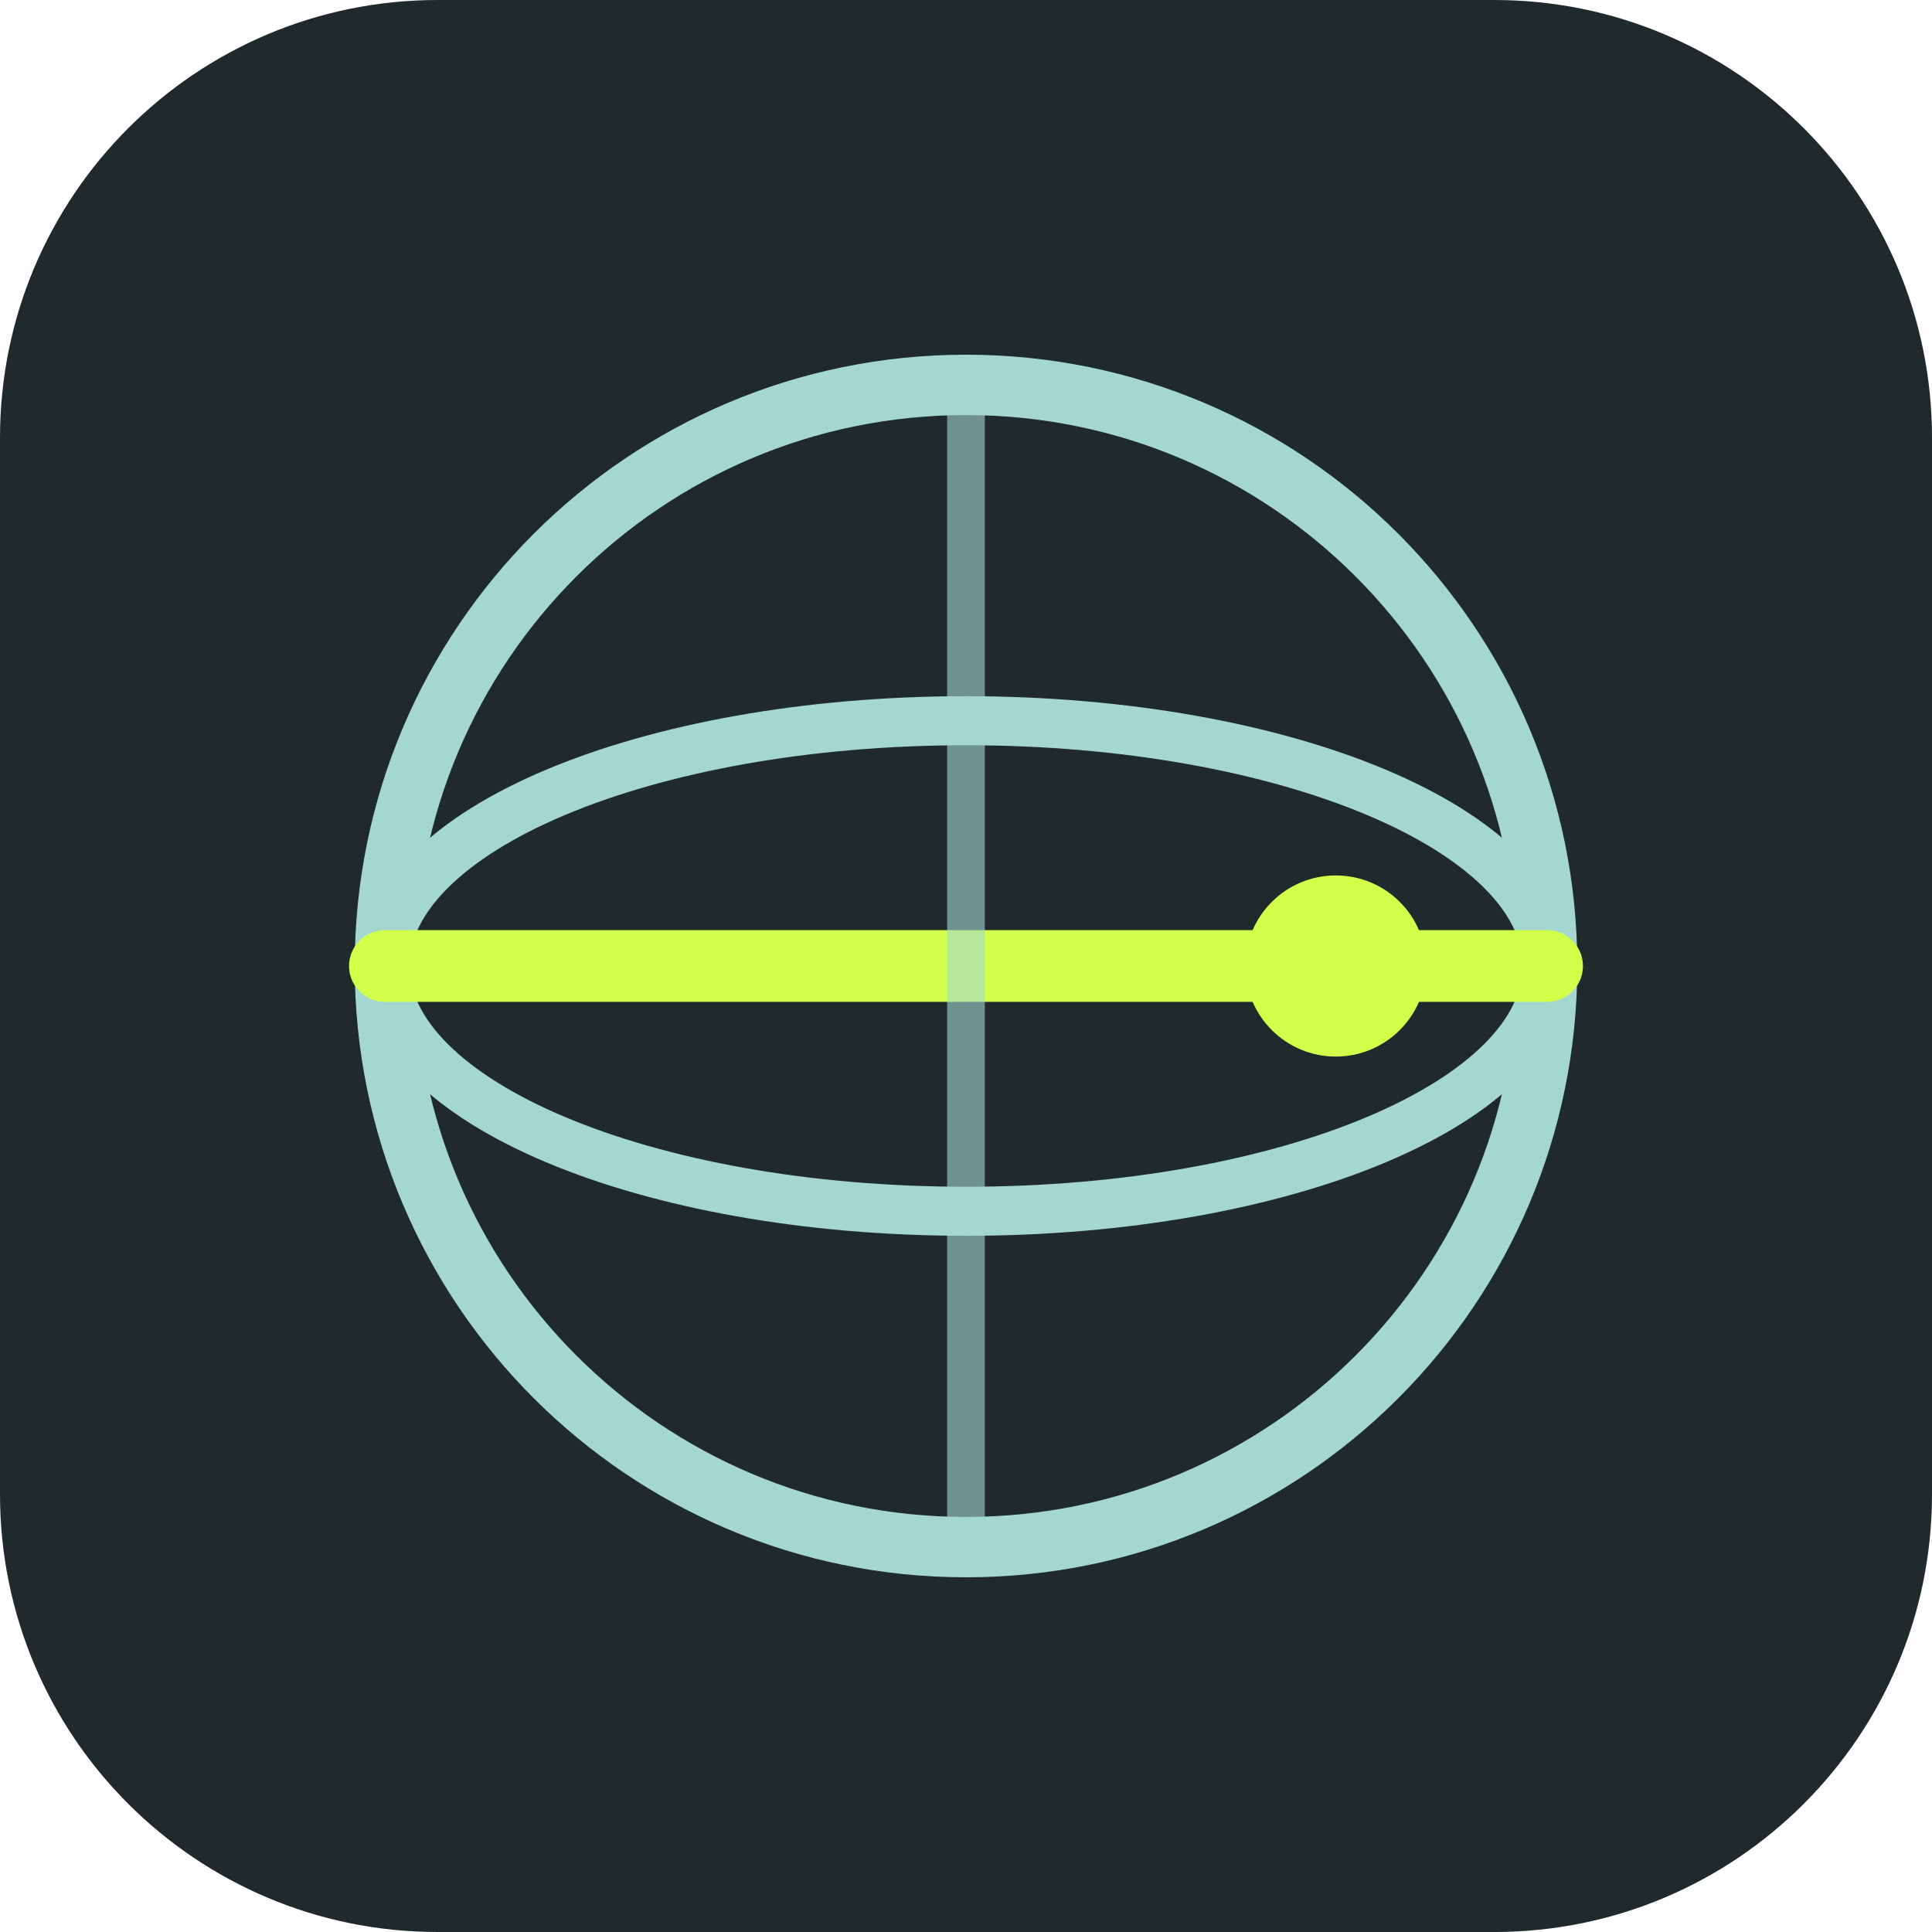
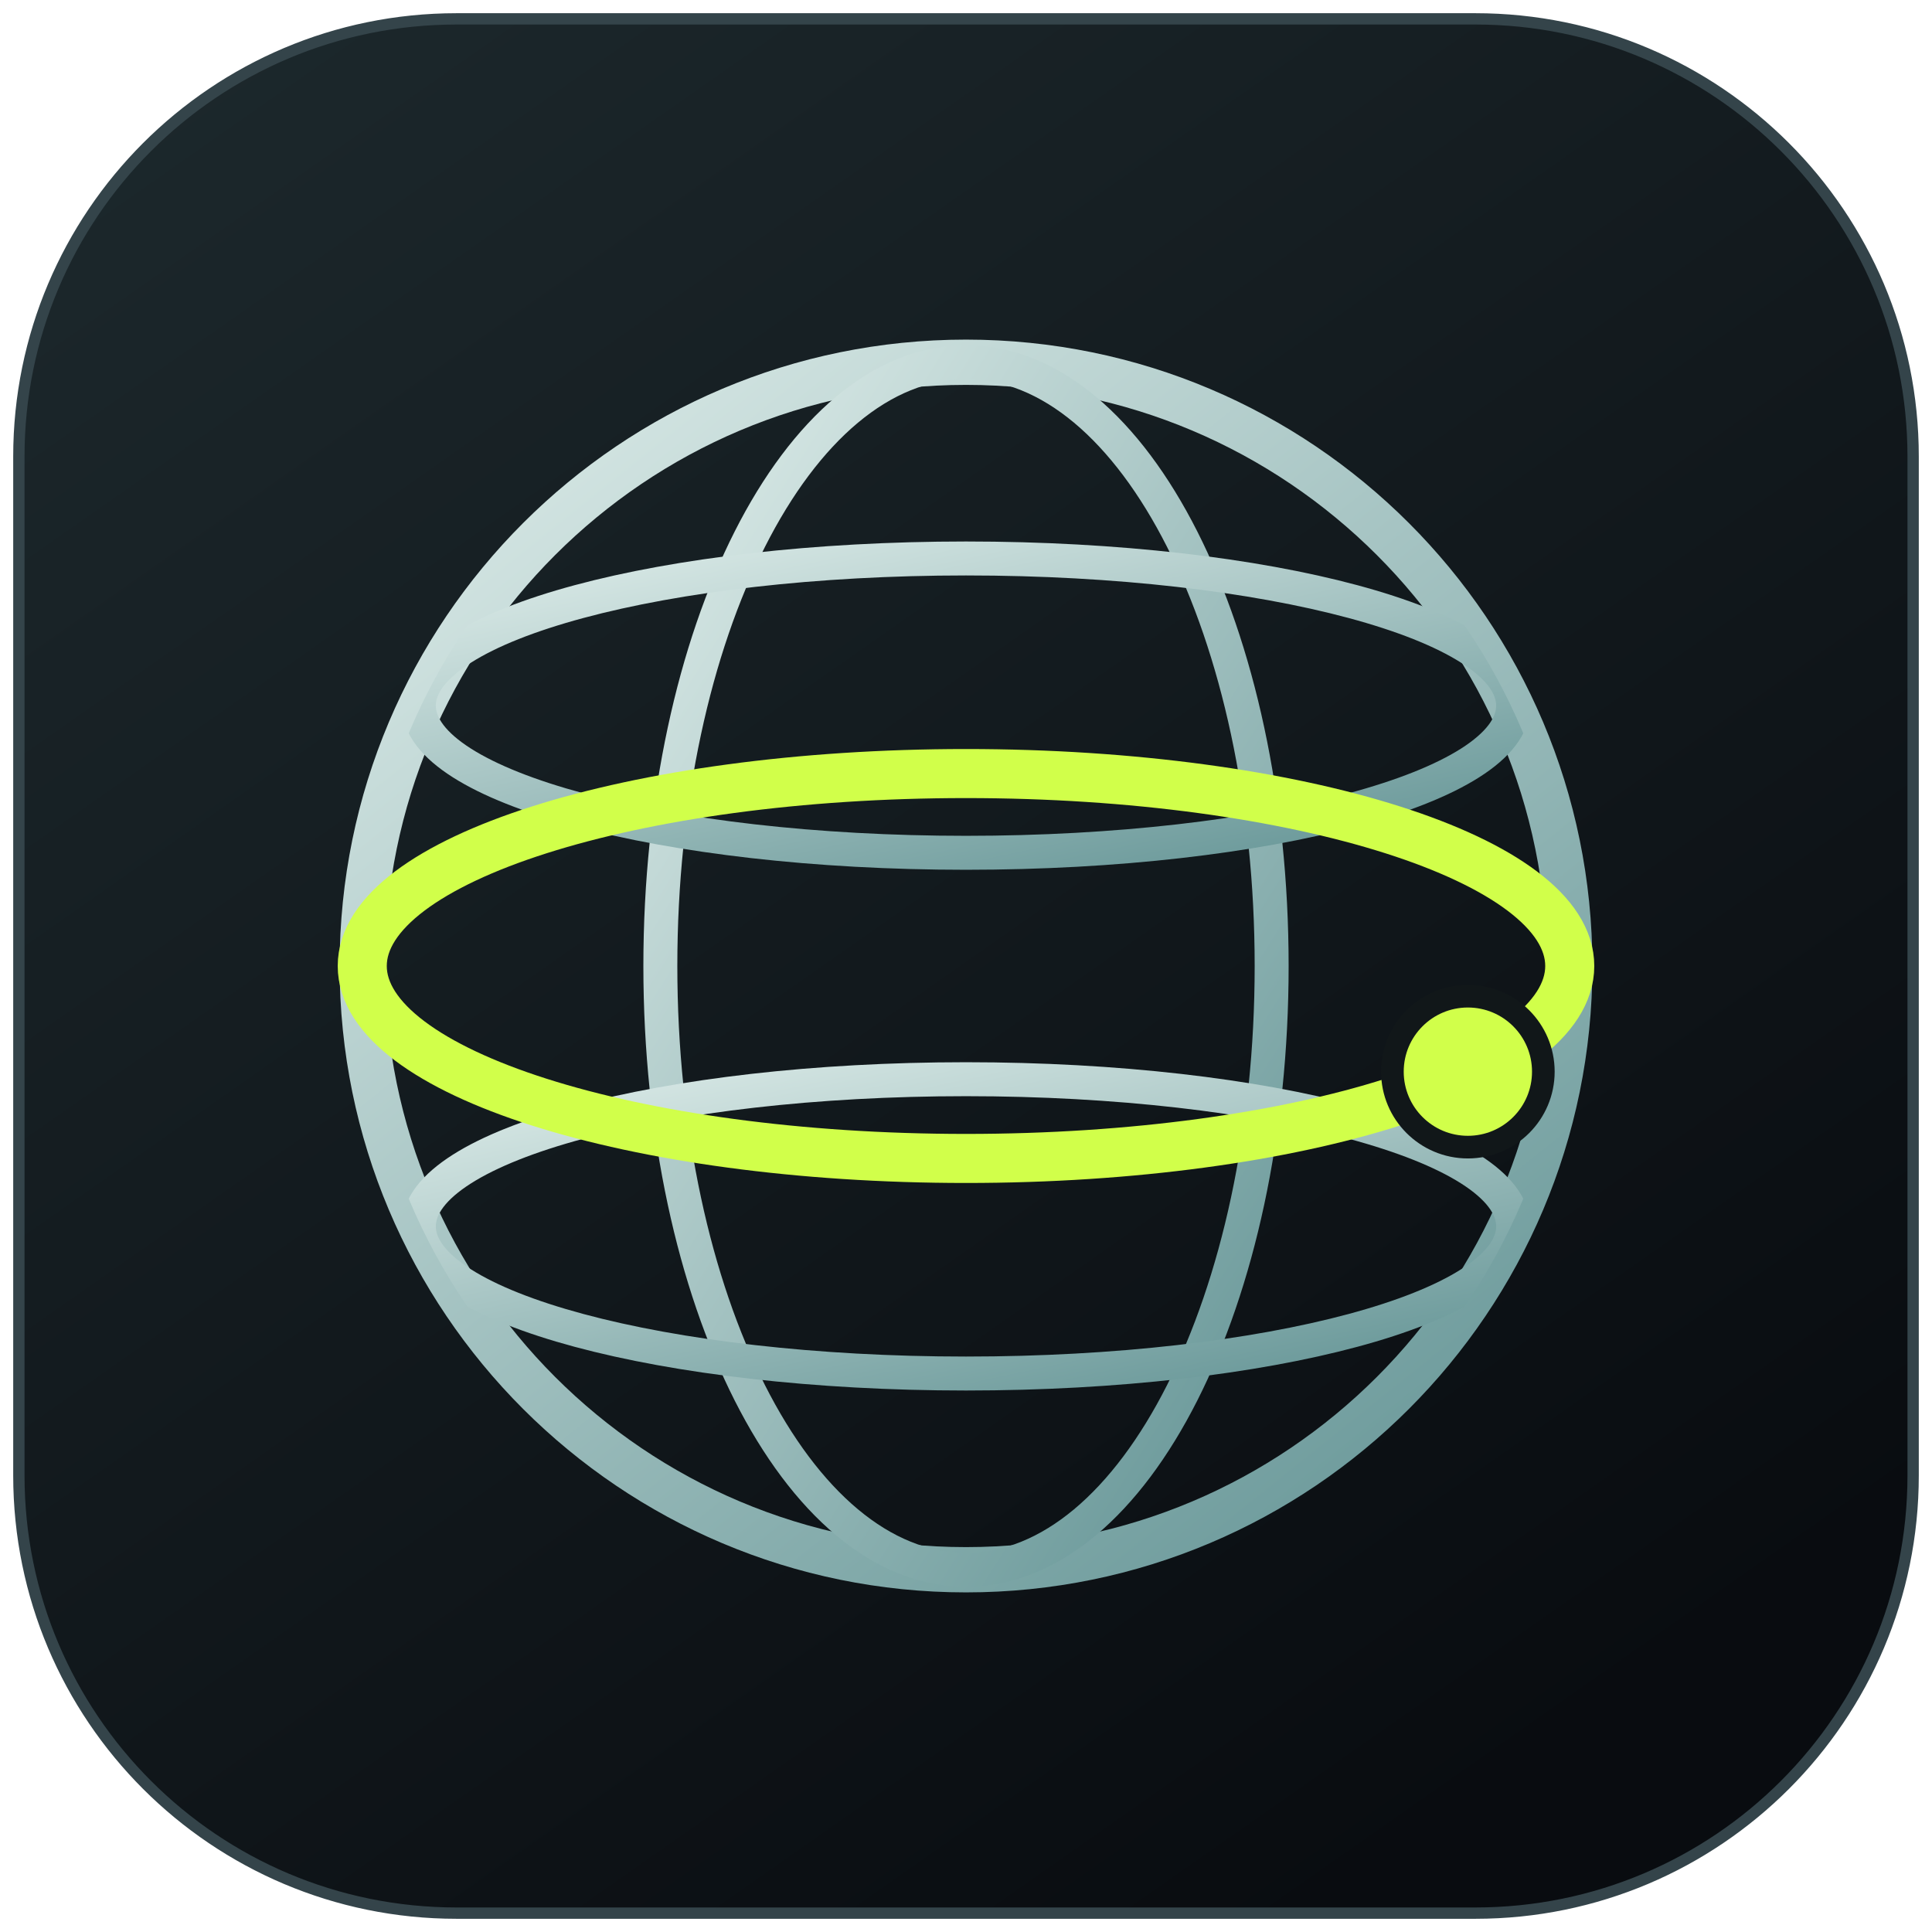
<svg xmlns="http://www.w3.org/2000/svg" width="512" height="512" viewBox="0 0 512 512">
-   <rect width="512" height="512" rx="116" fill="#20292c" />
-   <circle cx="256" cy="256" r="154" fill="none" stroke="#a4d7d0" stroke-width="16" />
-   <ellipse cx="256" cy="256" rx="154" ry="65" fill="none" stroke="#a4d7d0" stroke-width="13" />
-   <path d="M102 256h308" stroke="#d1ff4a" stroke-width="19" stroke-linecap="round" />
-   <path d="M256 102v308" stroke="#a4d7d0" stroke-width="10" opacity=".6" />
-   <circle cx="354" cy="256" r="24" fill="#d1ff4a" />
+   <defs>
+     <linearGradient id="tile" x2=".7" y2="1">
+       <stop stop-color="#1d292d" />
+       <stop offset="1" stop-color="#090c10" />
+     </linearGradient>
+     <linearGradient id="wire" x2=".8" y2="1">
+       <stop stop-color="#e0eeeb" />
+       <stop offset="1" stop-color="#6c9a9b" />
+     </linearGradient>
+     <clipPath id="sphere">
+       <circle cx="256" cy="256" r="160" />
+     </clipPath>
+   </defs>
+   <rect x="5" y="5" width="502" height="502" rx="116" fill="url(#tile)" stroke="#34444a" stroke-width="3" />
+   <g fill="none" stroke="url(#wire)" stroke-width="9">
+     <circle cx="256" cy="256" r="160" stroke-width="12" />
+     <ellipse cx="256" cy="256" rx="81" ry="160" />
+     <path d="M256 96v320" stroke-width="7" opacity=".65" />
+     <g clip-path="url(#sphere)">
+       <ellipse cx="256" cy="187" rx="145" ry="39" />
+       <ellipse cx="256" cy="325" rx="145" ry="39" />
+     </g>
+   </g>
+   <ellipse cx="256" cy="256" rx="160" ry="51" fill="none" stroke="#d1ff4a" stroke-width="13" />
+   <circle cx="389" cy="284" r="20" fill="#d1ff4a" stroke="#111719" stroke-width="6" />
</svg>
